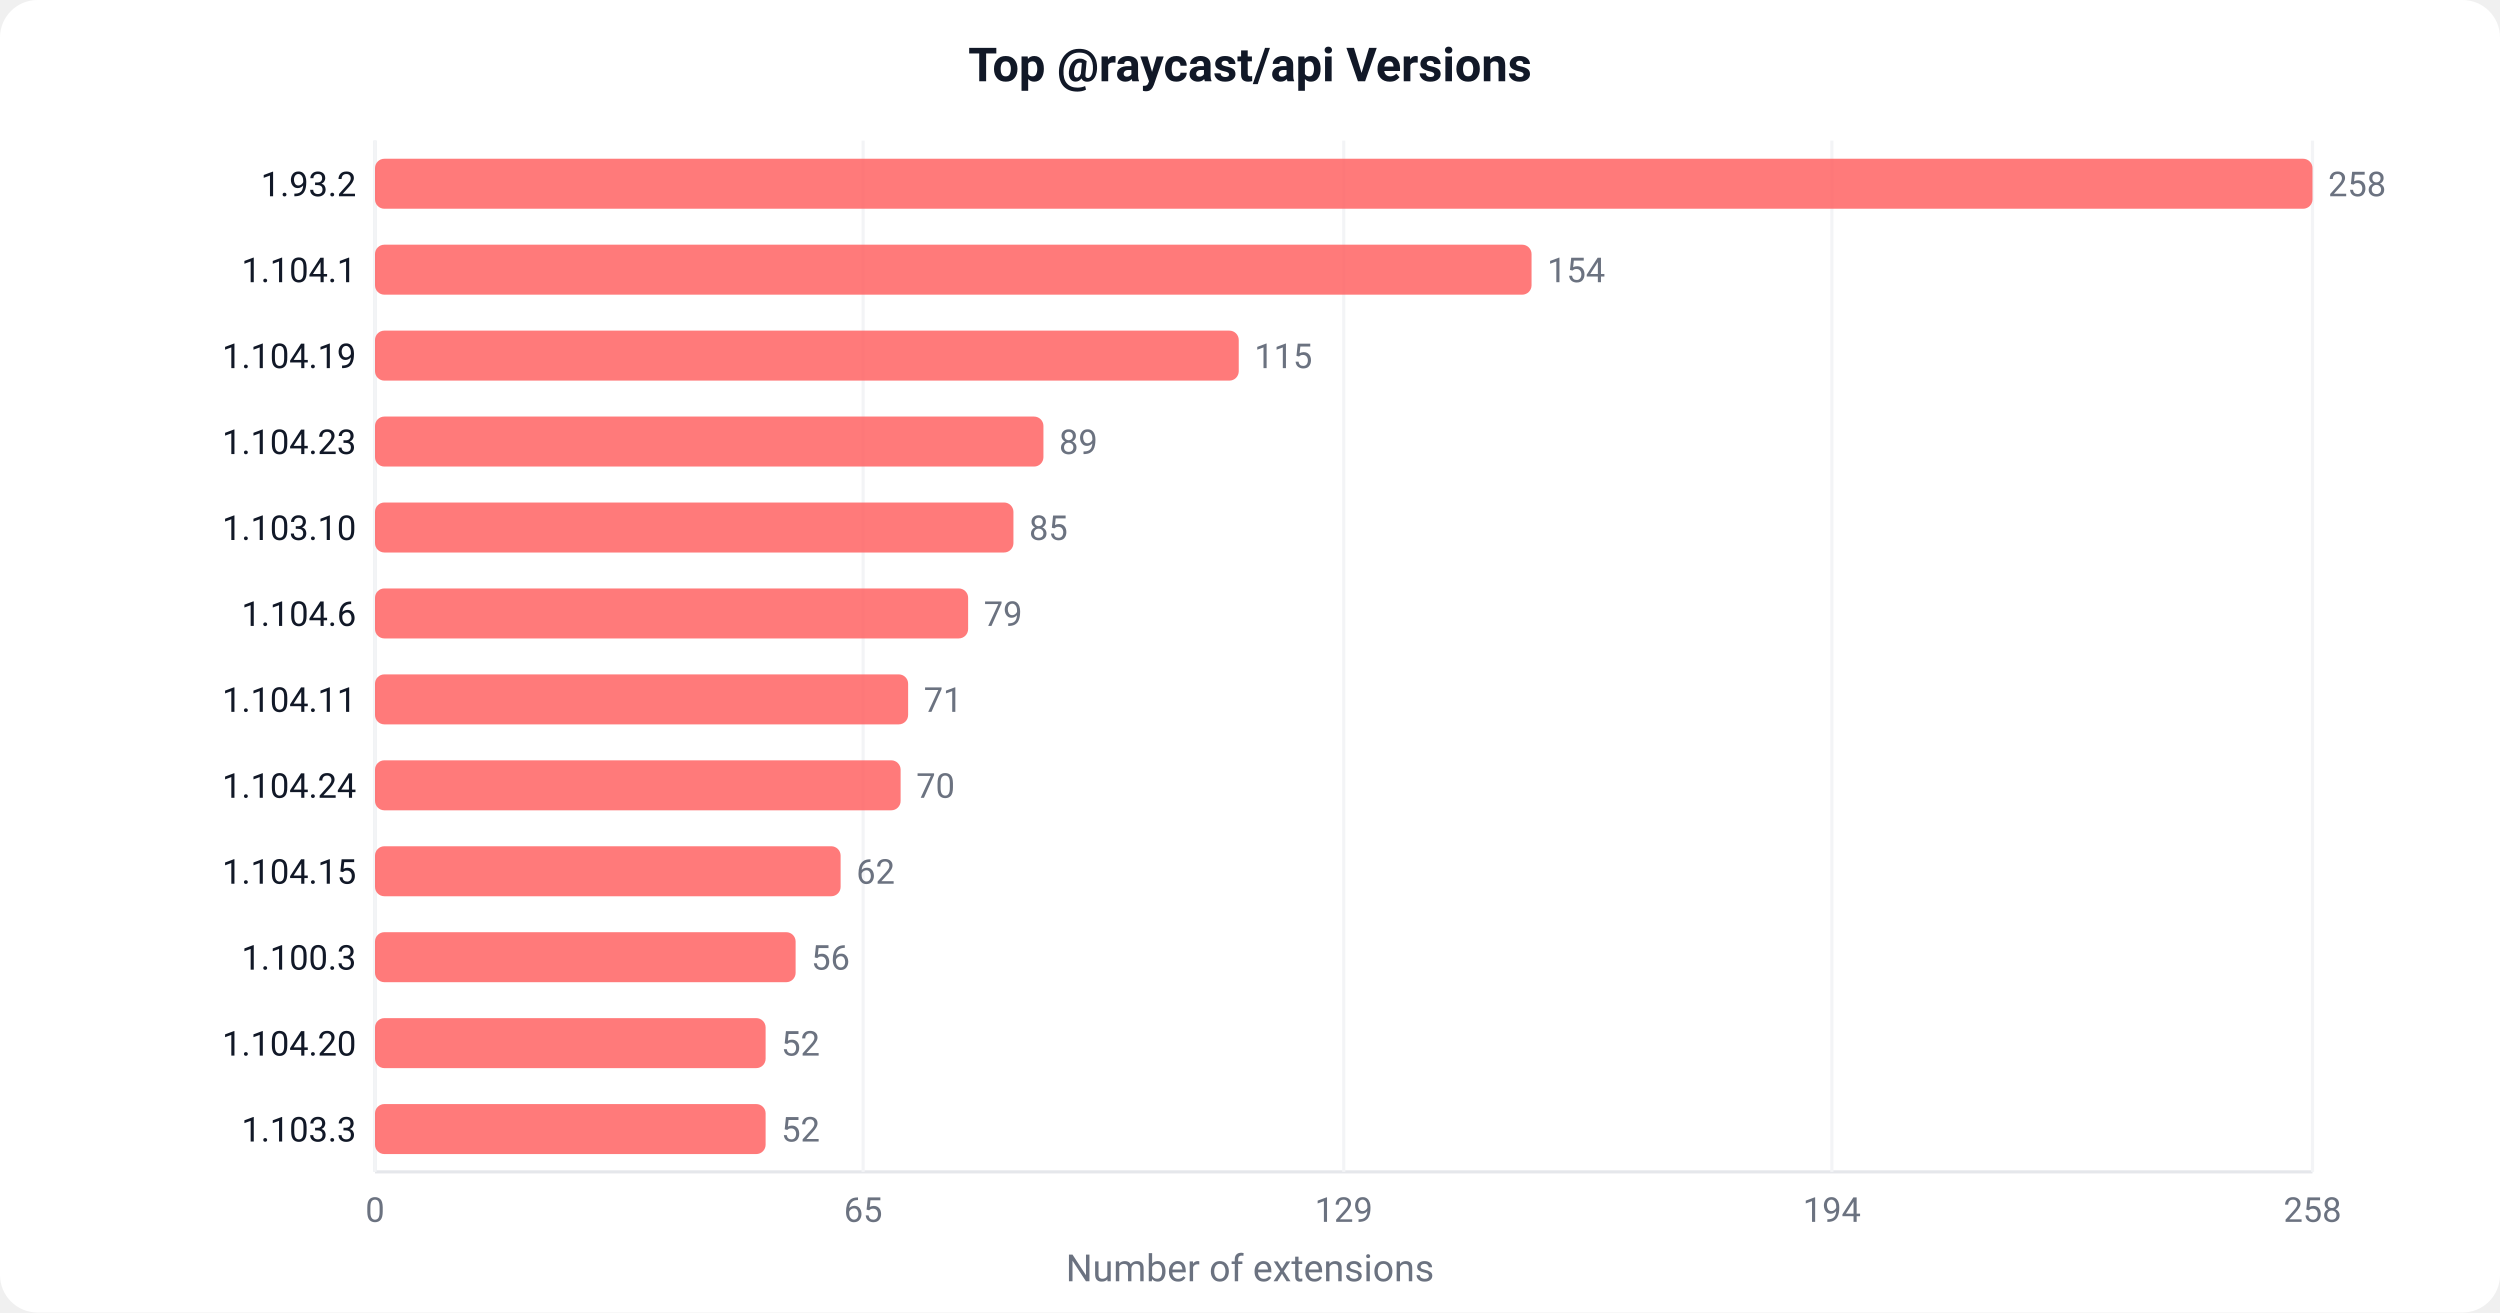
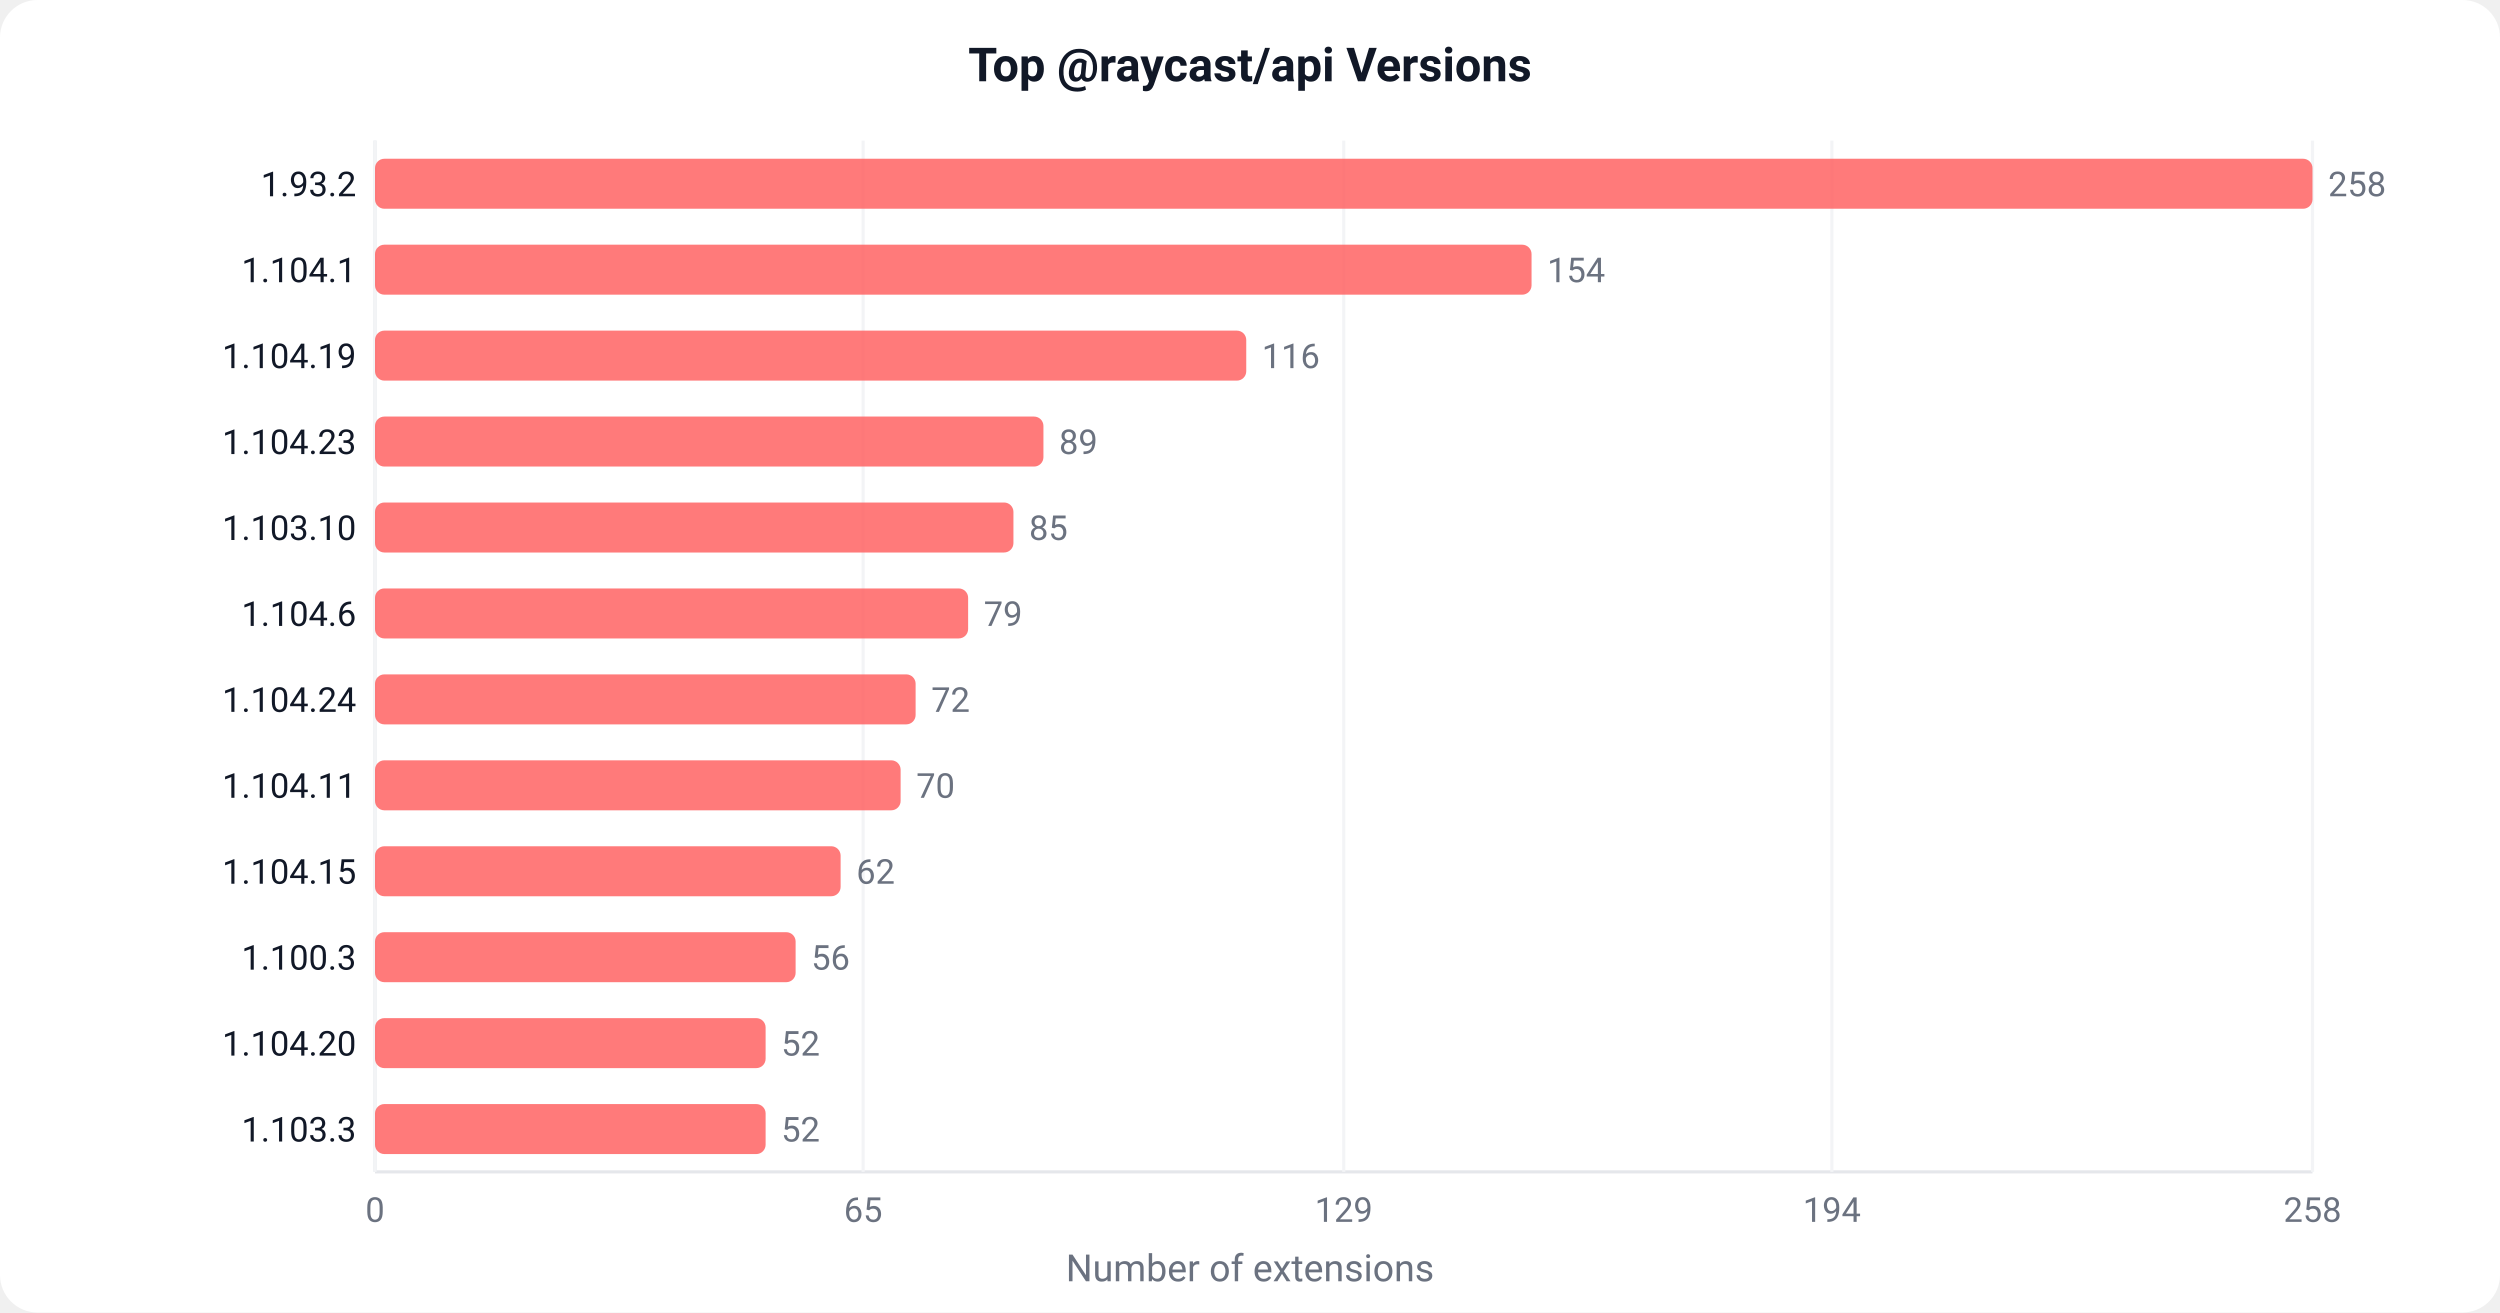
<svg xmlns="http://www.w3.org/2000/svg" width="800" height="420" viewBox="0 0 800 420">
  <defs>
    <style>text { font-family: -apple-system, BlinkMacSystemFont, 'Segoe UI', Roboto, sans-serif; }</style>
  </defs>
  <rect width="800" height="420" fill="#ffffff" rx="12" />
  <text x="400" y="26" text-anchor="middle" font-size="15" font-weight="600" fill="#111827">Top @raycast/api Versions</text>
  <line x1="120" y1="45" x2="120" y2="375" stroke="#e5e7eb" stroke-width="1" />
  <line x1="120" y1="375" x2="740" y2="375" stroke="#e5e7eb" stroke-width="1" />
  <line x1="120.0" y1="45" x2="120.0" y2="375" stroke="#f3f4f6" stroke-width="1" />
  <text x="120.0" y="391.0" text-anchor="middle" font-size="11" fill="#6b7280">0</text>
  <line x1="276.2" y1="45" x2="276.2" y2="375" stroke="#f3f4f6" stroke-width="1" />
  <text x="276.2" y="391.0" text-anchor="middle" font-size="11" fill="#6b7280">65</text>
  <line x1="430.0" y1="45" x2="430.0" y2="375" stroke="#f3f4f6" stroke-width="1" />
  <text x="430.0" y="391.0" text-anchor="middle" font-size="11" fill="#6b7280">129</text>
  <line x1="586.2" y1="45" x2="586.2" y2="375" stroke="#f3f4f6" stroke-width="1" />
  <text x="586.2" y="391.0" text-anchor="middle" font-size="11" fill="#6b7280">194</text>
  <line x1="740.0" y1="45" x2="740.0" y2="375" stroke="#f3f4f6" stroke-width="1" />
  <text x="740.0" y="391.0" text-anchor="middle" font-size="11" fill="#6b7280">258</text>
  <rect x="120" y="50.8" width="620.0" height="16" fill="#FF6363" rx="3" opacity="0.85" />
  <text x="114" y="62.8" text-anchor="end" font-size="11" fill="#111827">1.93.2</text>
  <text x="745.0" y="62.8" font-size="11" fill="#6b7280">258</text>
  <rect x="120" y="78.3" width="370.1" height="16" fill="#FF6363" rx="3" opacity="0.85" />
  <text x="114" y="90.3" text-anchor="end" font-size="11" fill="#111827">1.104.1</text>
  <text x="495.1" y="90.3" font-size="11" fill="#6b7280">154</text>
-   <rect x="120" y="105.8" width="276.4" height="16" fill="#FF6363" rx="3" opacity="0.85" />
+   <rect x="120" y="105.8" width="278.8" height="16" fill="#FF6363" rx="3" opacity="0.85" />
  <text x="114" y="117.8" text-anchor="end" font-size="11" fill="#111827">1.104.19</text>
-   <text x="401.4" y="117.8" font-size="11" fill="#6b7280">115</text>
+   <text x="403.8" y="117.8" font-size="11" fill="#6b7280">116</text>
  <rect x="120" y="133.3" width="213.9" height="16" fill="#FF6363" rx="3" opacity="0.85" />
  <text x="114" y="145.3" text-anchor="end" font-size="11" fill="#111827">1.104.23</text>
  <text x="338.9" y="145.3" font-size="11" fill="#6b7280">89</text>
  <rect x="120" y="160.8" width="204.3" height="16" fill="#FF6363" rx="3" opacity="0.85" />
  <text x="114" y="172.8" text-anchor="end" font-size="11" fill="#111827">1.103.10</text>
  <text x="329.3" y="172.8" font-size="11" fill="#6b7280">85</text>
  <rect x="120" y="188.3" width="189.8" height="16" fill="#FF6363" rx="3" opacity="0.85" />
  <text x="114" y="200.3" text-anchor="end" font-size="11" fill="#111827">1.104.6</text>
  <text x="314.8" y="200.3" font-size="11" fill="#6b7280">79</text>
-   <rect x="120" y="215.8" width="170.6" height="16" fill="#FF6363" rx="3" opacity="0.85" />
-   <text x="114" y="227.8" text-anchor="end" font-size="11" fill="#111827">1.104.11</text>
-   <text x="295.6" y="227.8" font-size="11" fill="#6b7280">71</text>
+   <rect x="120" y="215.8" width="173.0" height="16" fill="#FF6363" rx="3" opacity="0.85" />
+   <text x="114" y="227.8" text-anchor="end" font-size="11" fill="#111827">1.104.24</text>
+   <text x="298.0" y="227.8" font-size="11" fill="#6b7280">72</text>
  <rect x="120" y="243.3" width="168.2" height="16" fill="#FF6363" rx="3" opacity="0.85" />
-   <text x="114" y="255.3" text-anchor="end" font-size="11" fill="#111827">1.104.24</text>
+   <text x="114" y="255.3" text-anchor="end" font-size="11" fill="#111827">1.104.11</text>
  <text x="293.2" y="255.3" font-size="11" fill="#6b7280">70</text>
  <rect x="120" y="270.8" width="149.0" height="16" fill="#FF6363" rx="3" opacity="0.85" />
  <text x="114" y="282.8" text-anchor="end" font-size="11" fill="#111827">1.104.15</text>
  <text x="274.0" y="282.8" font-size="11" fill="#6b7280">62</text>
  <rect x="120" y="298.3" width="134.6" height="16" fill="#FF6363" rx="3" opacity="0.85" />
  <text x="114" y="310.3" text-anchor="end" font-size="11" fill="#111827">1.100.3</text>
  <text x="259.6" y="310.3" font-size="11" fill="#6b7280">56</text>
  <rect x="120" y="325.8" width="125.0" height="16" fill="#FF6363" rx="3" opacity="0.85" />
  <text x="114" y="337.8" text-anchor="end" font-size="11" fill="#111827">1.104.20</text>
  <text x="250.0" y="337.8" font-size="11" fill="#6b7280">52</text>
  <rect x="120" y="353.3" width="125.0" height="16" fill="#FF6363" rx="3" opacity="0.85" />
  <text x="114" y="365.3" text-anchor="end" font-size="11" fill="#111827">1.103.3</text>
  <text x="250.0" y="365.3" font-size="11" fill="#6b7280">52</text>
  <text x="400" y="410" text-anchor="middle" font-size="12" fill="#6b7280">Number of extensions</text>
</svg>
